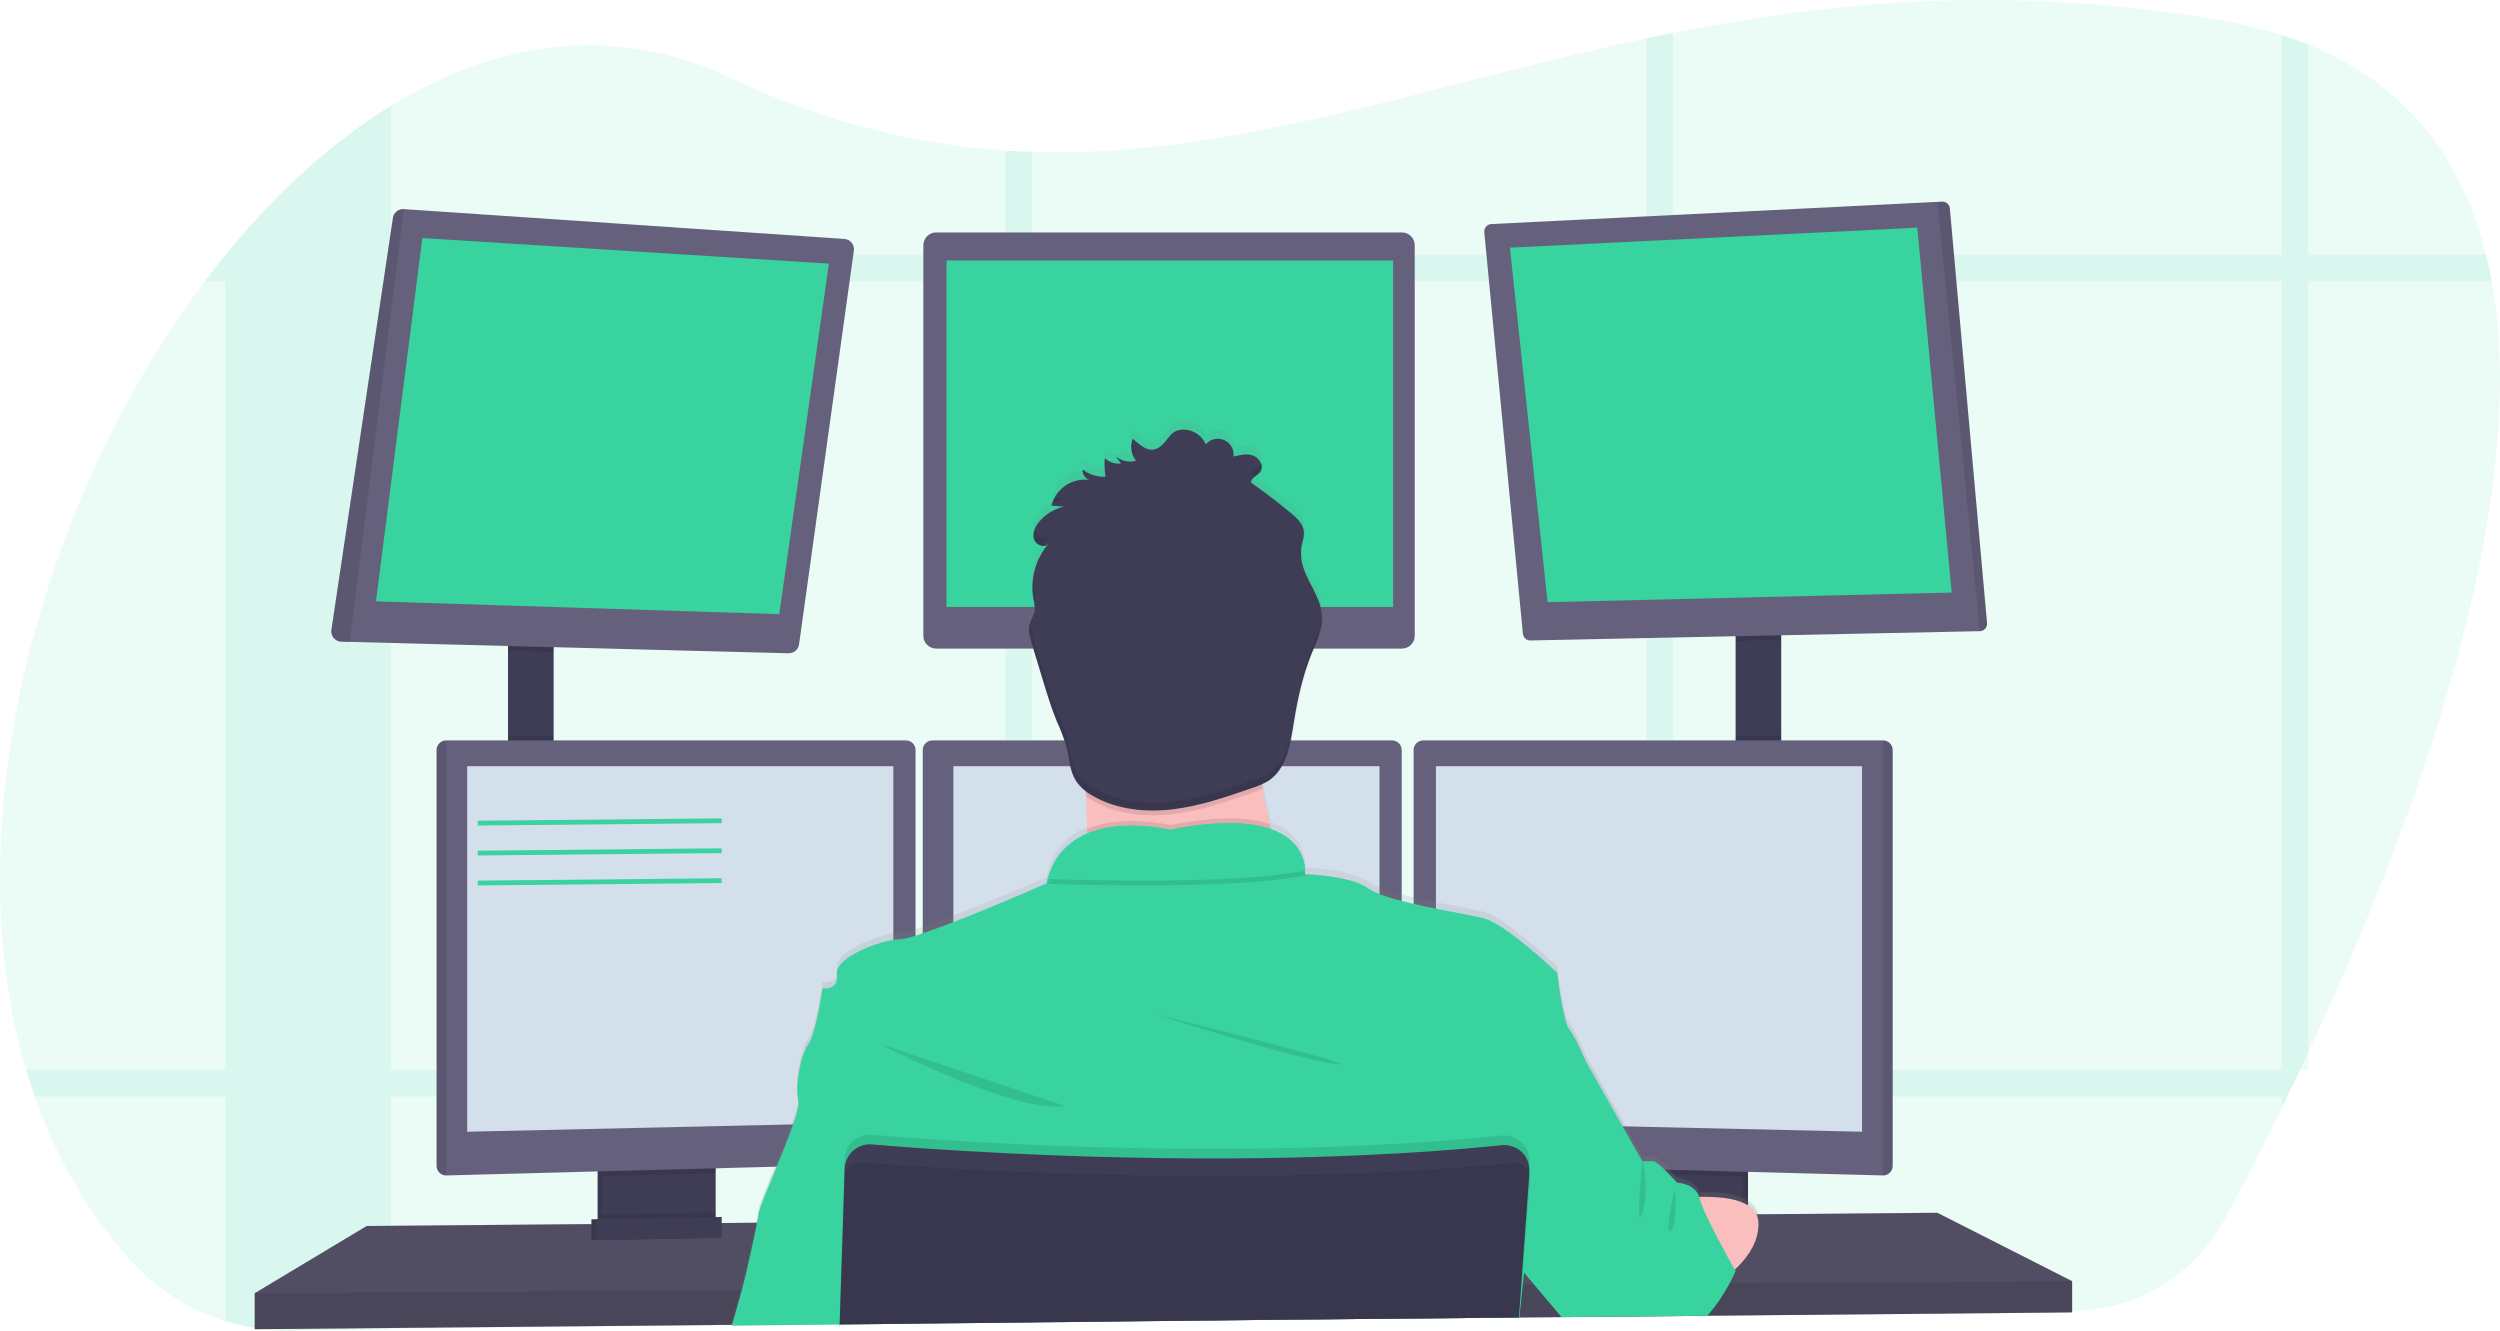
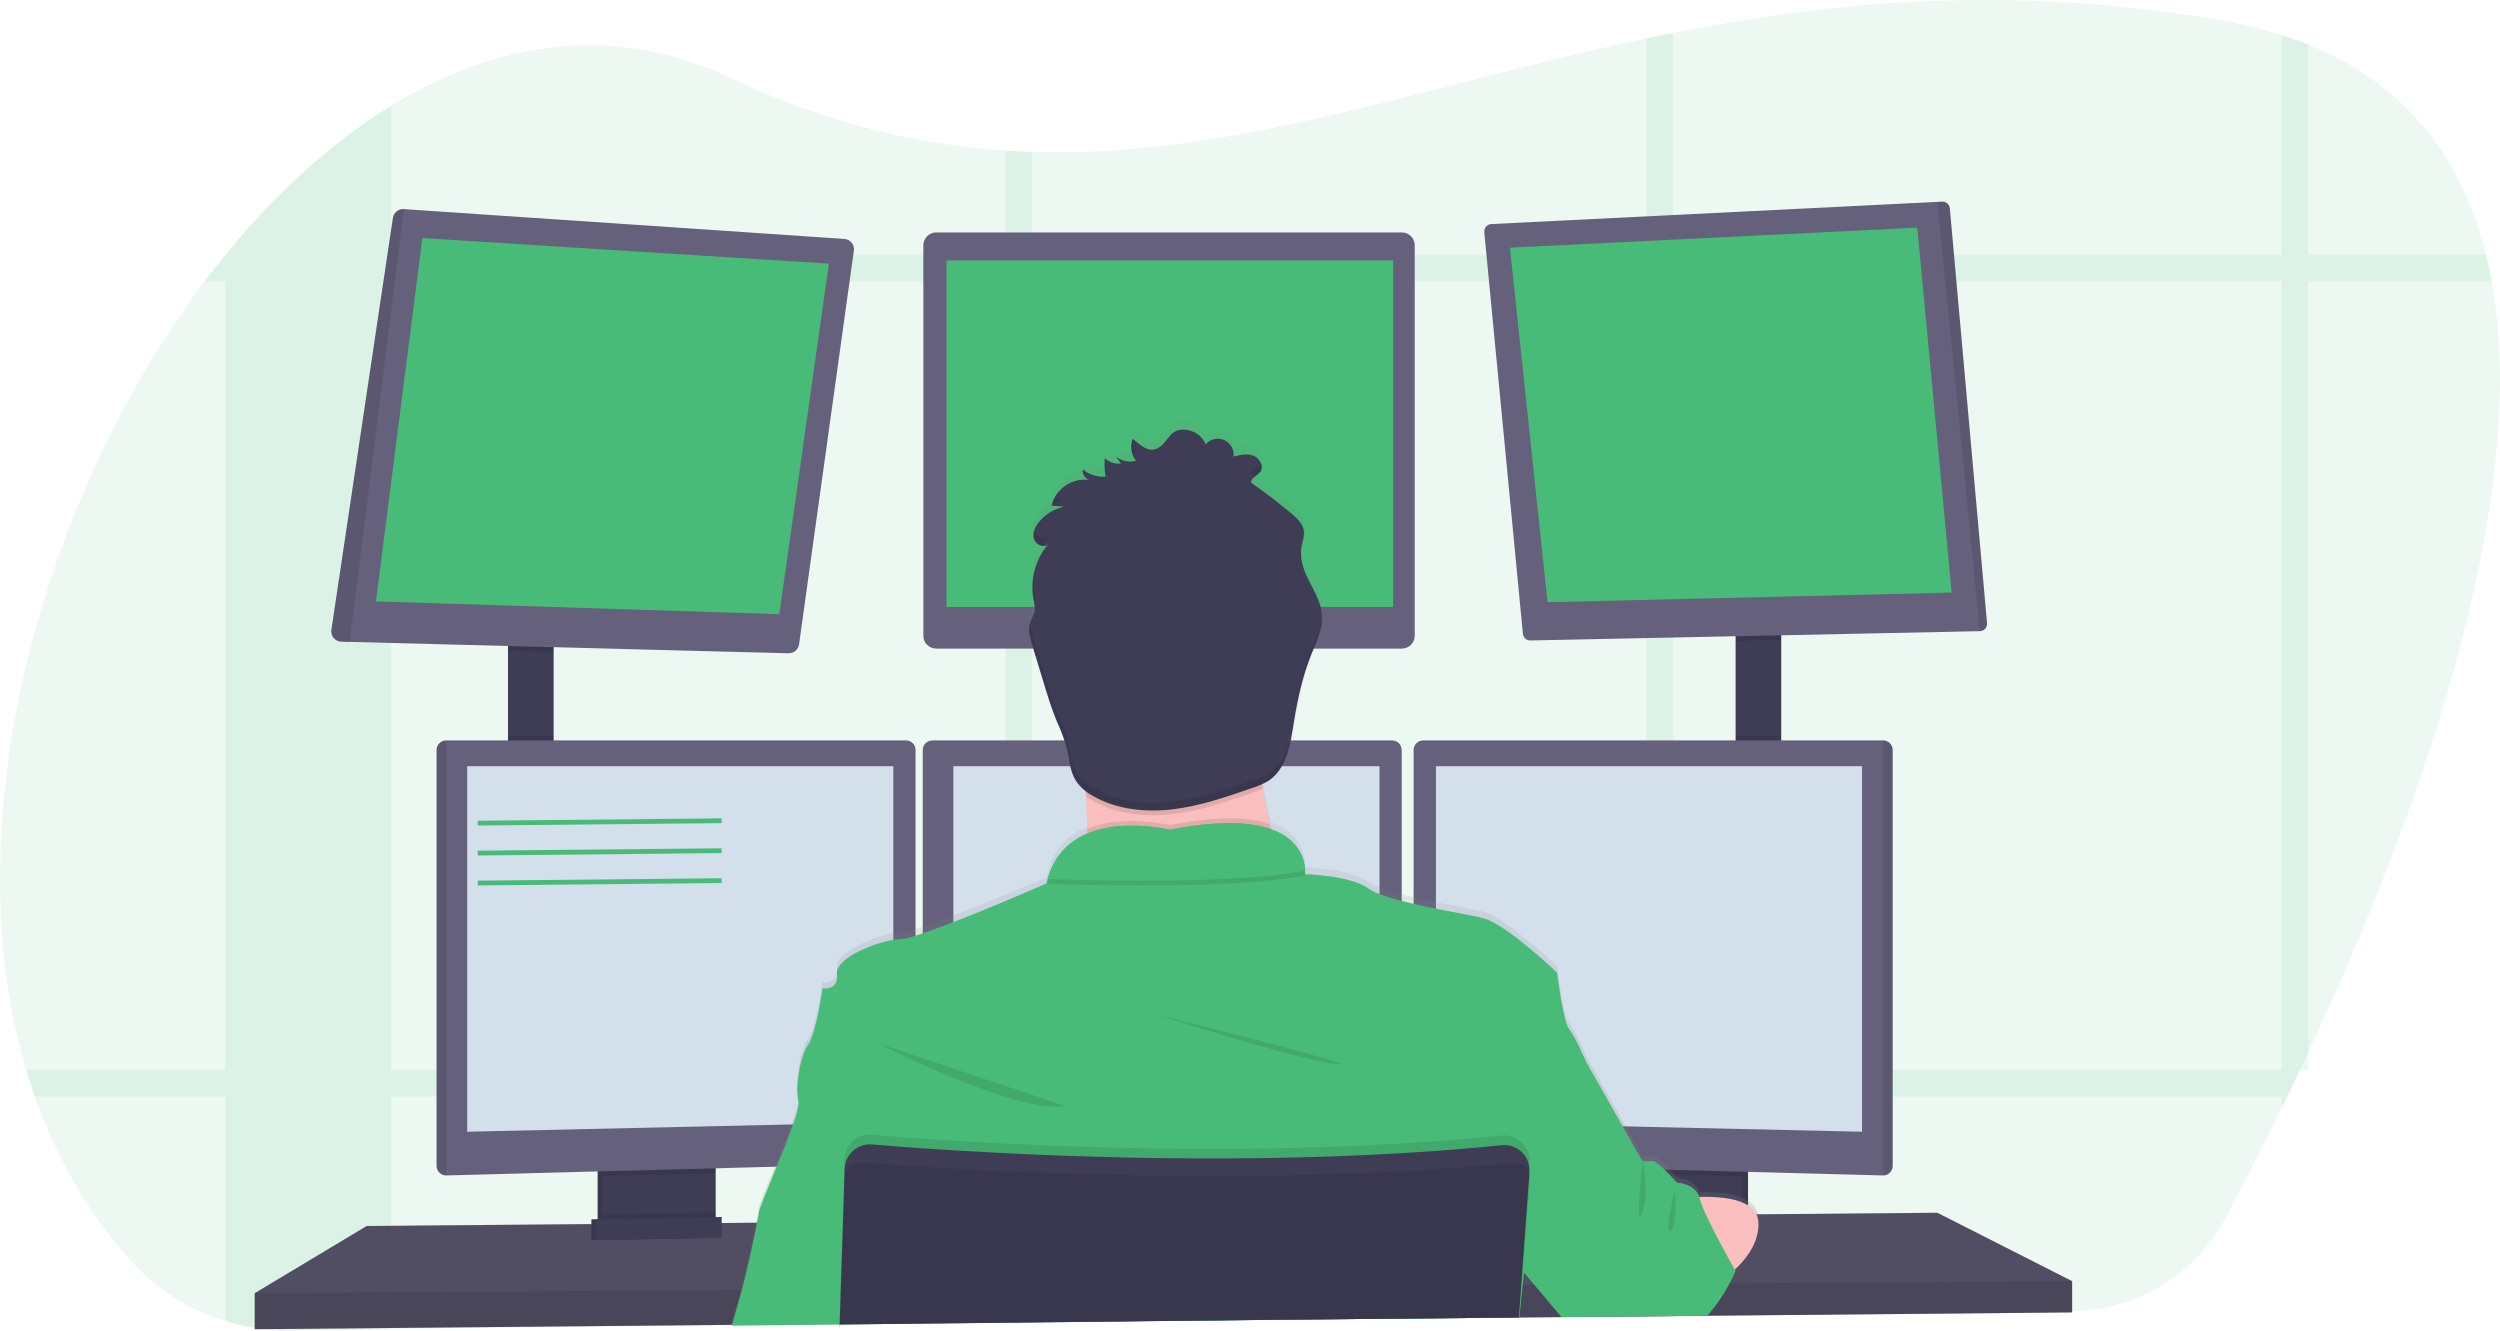
<svg xmlns="http://www.w3.org/2000/svg" id="59725d3d-bdd8-4af0-9b66-49b8d09410bc" data-name="Layer 1" viewBox="0 0 1041.32 554.17">
  <defs>
    <linearGradient id="dff037aa-d578-4bab-81e7-399360663117" x1="597.75" y1="725.44" x2="597.75" y2="347.69" gradientUnits="userSpaceOnUse">
      <stop offset="0" stop-color="gray" stop-opacity="0.25" />
      <stop offset="0.54" stop-color="gray" stop-opacity="0.12" />
      <stop offset="1" stop-color="gray" stop-opacity="0.1" />
    </linearGradient>
  </defs>
-   <path d="M1040.82,611.12q-1.74,3.75-3.47,7.4-2.7,5.67-5.33,11.12c-.78,1.61-1.56,3.19-2.32,4.77-8.6,17.57-16.63,33.11-23.45,45.89A73.21,73.21,0,0,1,942.44,719l-151.65,1.65h-1.6l-13,.14-11.12.12-34.1.37-1.38,0-17.36.19h-.53l-107,1.16-95.51,1-11.11.12-69,.75H429l-44.75.48h-.48l-141.5,1.53-42.33.46a88.07,88.07,0,0,1-26.67-3.82,86.39,86.39,0,0,1-39.09-24.75C116,678.37,102.75,655,93.85,629.64q-1.93-5.49-3.6-11.12C59.44,514.37,97,380,164.6,290.08q4.25-5.64,8.64-11l.07-.08c20.79-25.52,44.1-46.84,68.93-62,44-26.91,92.75-34.49,140.7-11.9,40.57,19.12,78.45,28.11,115.17,30.55,3.71.24,7.42.42,11.11.53,84.23,2.65,163.17-27.7,255.87-47.29,3.69-.78,7.39-1.55,11.12-2.28,66.13-13.16,139.49-20.1,226.73-5.51a189.09,189.09,0,0,1,26.76,6.4q5.77,1.86,11.12,4c41.64,16.94,64.35,48.24,74,87.46q1.37,5.46,2.37,11.11C1134.3,384.41,1084.19,518.23,1040.82,611.12Z" transform="translate(-79.34 -172.91)" fill="#38d39f" opacity="0.1" />
+   <path d="M1040.82,611.12q-1.74,3.75-3.47,7.4-2.7,5.67-5.33,11.12c-.78,1.61-1.56,3.19-2.32,4.77-8.6,17.57-16.63,33.11-23.45,45.89A73.21,73.21,0,0,1,942.44,719l-151.65,1.65h-1.6l-13,.14-11.12.12-34.1.37-1.38,0-17.36.19h-.53l-107,1.16-95.51,1-11.11.12-69,.75H429l-44.75.48h-.48l-141.5,1.53-42.33.46a88.07,88.07,0,0,1-26.67-3.82,86.39,86.39,0,0,1-39.09-24.75C116,678.37,102.75,655,93.85,629.64q-1.93-5.49-3.6-11.12C59.44,514.37,97,380,164.6,290.08q4.25-5.64,8.64-11l.07-.08c20.79-25.52,44.1-46.84,68.93-62,44-26.91,92.75-34.49,140.7-11.9,40.57,19.12,78.45,28.11,115.17,30.55,3.71.24,7.42.42,11.11.53,84.23,2.65,163.17-27.7,255.87-47.29,3.69-.78,7.39-1.55,11.12-2.28,66.13-13.16,139.49-20.1,226.73-5.51a189.09,189.09,0,0,1,26.76,6.4q5.77,1.86,11.12,4c41.64,16.94,64.35,48.24,74,87.46q1.37,5.46,2.37,11.11C1134.3,384.41,1084.19,518.23,1040.82,611.12Z" transform="translate(-79.34 -172.91)" fill="#48bb78" opacity="0.1" />
  <g opacity="0.1">
-     <path d="M242.24,217V726.62l-42.33.46a88.07,88.07,0,0,1-26.67-3.82V279h.07C194.1,253.45,217.41,232.13,242.24,217Z" transform="translate(-79.34 -172.91)" fill="#38d39f" />
-     <path d="M1117.24,290.08H164.6q4.25-5.64,8.64-11V279h941.63Q1116.24,284.43,1117.24,290.08Z" transform="translate(-79.34 -172.91)" fill="#38d39f" />
-     <path d="M1040.82,191.51v427h-3.47q-2.7,5.67-5.33,11.12c-.78,1.61-1.56,3.19-2.32,4.77V187.47Q1035.47,189.33,1040.82,191.51Z" transform="translate(-79.34 -172.91)" fill="#38d39f" />
-     <path d="M776.21,186.58V720.83l-11.12.12V188.86C768.78,188.08,772.48,187.31,776.21,186.58Z" transform="translate(-79.34 -172.91)" fill="#38d39f" />
-     <path d="M509.22,236.15V723.73l-11.11.12V235.62C501.82,235.86,505.53,236,509.22,236.15Z" transform="translate(-79.34 -172.91)" fill="#38d39f" />
-     <path d="M1037.35,618.52q-2.7,5.67-5.33,11.12H93.85q-1.93-5.49-3.6-11.12Z" transform="translate(-79.34 -172.91)" fill="#38d39f" />
+     <path d="M242.24,217V726.62l-42.33.46a88.07,88.07,0,0,1-26.67-3.82V279h.07C194.1,253.45,217.41,232.13,242.24,217Z" transform="translate(-79.34 -172.91)" fill="#48bb78" />
+     <path d="M1117.24,290.08H164.6q4.25-5.64,8.64-11V279h941.63Q1116.24,284.43,1117.24,290.08Z" transform="translate(-79.34 -172.91)" fill="#48bb78" />
+     <path d="M1040.82,191.51v427h-3.47q-2.7,5.67-5.33,11.12c-.78,1.61-1.56,3.19-2.32,4.77V187.47Q1035.47,189.33,1040.82,191.51Z" transform="translate(-79.34 -172.91)" fill="#48bb78" />
+     <path d="M776.21,186.58V720.83l-11.12.12V188.86C768.78,188.08,772.48,187.31,776.21,186.58Z" transform="translate(-79.34 -172.91)" fill="#48bb78" />
+     <path d="M509.22,236.15V723.73l-11.11.12V235.62C501.82,235.86,505.53,236,509.22,236.15Z" transform="translate(-79.34 -172.91)" fill="#48bb78" />
+     <path d="M1037.35,618.52q-2.7,5.67-5.33,11.12H93.85q-1.93-5.49-3.6-11.12Z" transform="translate(-79.34 -172.91)" fill="#48bb78" />
  </g>
  <rect x="211.6" y="265.83" width="19" height="57.66" fill="#3f3d56" />
  <rect x="722.93" y="262.83" width="19" height="61" fill="#3f3d56" />
  <polygon points="863.1 533.65 863.1 546.65 711.18 548.05 709.56 548.08 651.82 548.61 650.44 548.63 632.89 548.78 632.37 548.78 525.39 549.77 349.78 551.4 349.63 551.4 304.98 551.82 304.5 551.83 106.1 553.65 106.1 538.65 152.75 510.65 246.35 509.87 248.35 509.86 249.01 509.85 251.01 509.82 295.95 509.45 297.96 509.44 298.6 509.43 300.6 509.42 315.01 509.3 315.39 509.29 350.94 508.99 351.23 508.99 628.63 506.65 635.42 506.6 636.1 506.6 641.28 506.55 678.93 506.24 680.93 506.21 682.78 506.19 683.74 506.19 695.45 506.1 697.77 506.07 700.88 506.05 710.63 505.96 726.1 505.83 728.1 505.81 731.58 505.79 732.23 505.79 806.94 505.15 863.1 533.65" fill="#65617d" />
  <polygon points="863.1 533.65 863.1 546.65 711.18 548.05 709.56 548.08 651.82 548.61 650.44 548.63 632.89 548.78 632.37 548.78 525.39 549.77 349.78 551.4 349.63 551.4 304.98 551.82 304.5 551.83 106.1 553.65 106.1 538.65 152.75 510.65 246.35 509.87 248.35 509.86 249.01 509.85 251.01 509.82 295.95 509.45 297.96 509.44 298.6 509.43 300.6 509.42 315.01 509.3 315.39 509.29 350.94 508.99 351.23 508.99 628.63 506.65 635.42 506.6 636.1 506.6 641.28 506.55 678.93 506.24 680.93 506.21 682.78 506.19 683.74 506.19 695.45 506.1 697.77 506.07 700.88 506.05 710.63 505.96 726.1 505.83 728.1 505.81 731.58 505.79 732.23 505.79 806.94 505.15 863.1 533.65" opacity="0.2" />
  <path d="M375.44,656.57v24.49a6.13,6.13,0,0,1-3.5,5.54,6,6,0,0,1-2.5.6l-34.9.74a6,6,0,0,1-2.7-.57,6.12,6.12,0,0,1-3.57-5.57V656.57Z" transform="translate(-79.34 -172.91)" fill="#3f3d56" />
  <path d="M375.44,656.57v24.49a6.13,6.13,0,0,1-3.5,5.54,6,6,0,0,1-2.5.6l-34.9.74a6,6,0,0,1-2.7-.57,6.12,6.12,0,0,1-3.57-5.57V656.57Z" transform="translate(-79.34 -172.91)" opacity="0.1" />
  <path d="M377.44,656.57v24.49a6.13,6.13,0,0,1-3.5,5.54,6,6,0,0,1-2.5.6l-34.9.74a6,6,0,0,1-2.7-.57,6.12,6.12,0,0,1-3.57-5.57V656.57Z" transform="translate(-79.34 -172.91)" fill="#3f3d56" />
  <rect x="680.93" y="483.66" width="47.17" height="31.5" fill="#3f3d56" />
  <rect x="680.93" y="483.66" width="47.17" height="31.5" opacity="0.1" />
  <rect x="678.93" y="483.66" width="47.17" height="31.5" fill="#3f3d56" />
  <polygon points="230.6 265.82 230.6 271.55 211.6 271.06 211.6 265.82 230.6 265.82" opacity="0.1" />
  <path d="M435,277.31l-22.83,164a4.3,4.3,0,0,1-4.37,3.71L225,440.28l-3.47-.09a4.3,4.3,0,0,1-4.16-4.87L243,263.64a4.3,4.3,0,0,1,4.54-3.63L431,272.43A4.29,4.29,0,0,1,435,277.31Z" transform="translate(-79.34 -172.91)" fill="#65617d" />
-   <polygon points="175.93 99.16 156.6 250.49 324.6 255.82 345.26 109.82 175.93 99.16" fill="#38d39f" />
+   <polygon points="175.93 99.16 156.6 250.49 324.6 255.82 345.26 109.82 175.93 99.16" fill="#48bb78" />
  <rect x="384.6" y="96.82" width="204.67" height="173.33" rx="5.33" ry="5.33" fill="#65617d" />
-   <rect x="394.26" y="108.49" width="186" height="144.33" fill="#38d39f" />
+   <rect x="394.26" y="108.49" width="186" height="144.33" fill="#48bb78" />
  <polygon points="741.93 262.82 741.93 266.61 722.93 267 722.93 262.82 741.93 262.82" opacity="0.1" />
  <path d="M907,432.53a3.08,3.08,0,0,1-3,3.28L716.8,439.68a3.08,3.08,0,0,1-3.13-2.79L697.58,269.61a3.08,3.08,0,0,1,2.92-3.37L886.28,257l2-.1a3.07,3.07,0,0,1,3.22,2.8Z" transform="translate(-79.34 -172.91)" fill="#65617d" />
-   <polygon points="628.93 103.16 798.6 94.82 812.93 246.82 644.6 250.82 628.93 103.16" fill="#38d39f" />
+   <polygon points="628.93 103.16 798.6 94.82 812.93 246.82 644.6 250.82 628.93 103.16" fill="#48bb78" />
  <path d="M907,432.53a3.08,3.08,0,0,1-3,3.28L886.28,257l2-.1a3.07,3.07,0,0,1,3.22,2.8Z" transform="translate(-79.34 -172.91)" opacity="0.1" />
  <path d="M247.57,260,225,440.28l-3.47-.09a4.3,4.3,0,0,1-4.16-4.87L243,263.64A4.3,4.3,0,0,1,247.57,260Z" transform="translate(-79.34 -172.91)" opacity="0.1" />
  <rect x="211.6" y="306.41" width="19" height="17.08" opacity="0.1" />
  <polygon points="298.1 483.65 298.1 488.62 250.93 489.88 250.93 483.65 298.1 483.65" opacity="0.1" />
  <path d="M460.69,485.27v168.2a4,4,0,0,1-3.85,3.95l-191.65,5.1h-.05a4,4,0,0,1-3.95-3.95V485.27a4,4,0,0,1,3.95-3.95h191.6A4,4,0,0,1,460.69,485.27Z" transform="translate(-79.34 -172.91)" fill="#65617d" />
  <path d="M265.19,481.32v181.2h-.05a4,4,0,0,1-3.95-3.95V485.27a4,4,0,0,1,3.95-3.95Z" transform="translate(-79.34 -172.91)" opacity="0.1" />
  <polygon points="194.6 319.15 372.1 319.15 372.1 467.4 194.6 471.4 194.6 319.15" fill="#d4dfec" />
  <rect x="722.93" y="306.41" width="19" height="17.42" opacity="0.1" />
  <polygon points="726.1 483.65 726.1 490.06 678.93 488.8 678.93 483.65 726.1 483.65" opacity="0.1" />
  <path d="M867.69,485.27v173.3a4,4,0,0,1-4,3.95h0L672,657.42a4,4,0,0,1-3.85-3.95V485.27a4,4,0,0,1,3.95-3.95h191.6A4,4,0,0,1,867.69,485.27Z" transform="translate(-79.34 -172.91)" fill="#65617d" />
  <path d="M867.69,485.27v173.3a4,4,0,0,1-4,3.95h0V481.32h0A4,4,0,0,1,867.69,485.27Z" transform="translate(-79.34 -172.91)" opacity="0.1" />
  <polygon points="775.6 319.15 598.1 319.15 598.1 467.4 775.6 471.4 775.6 319.15" fill="#d4dfec" />
  <path d="M663.19,485.27v168.2a4,4,0,0,1-3.85,3.95l-191.65,5.1h0a4,4,0,0,1-4-3.95V485.27a4,4,0,0,1,3.95-3.95h191.6A4,4,0,0,1,663.19,485.27Z" transform="translate(-79.34 -172.91)" fill="#65617d" />
  <polygon points="397.1 319.15 574.6 319.15 574.6 467.4 397.1 471.4 397.1 319.15" fill="#d4dfec" />
  <polygon points="863.1 533.65 863.1 546.65 711.18 548.05 709.56 548.08 651.82 548.61 650.44 548.63 632.89 548.78 632.37 548.78 525.39 549.77 349.78 551.4 349.63 551.4 304.98 551.82 304.5 551.83 106.1 553.65 106.1 538.65 308.61 537.32 309.09 537.32 350.08 537.04 350.27 537.04 633.35 535.17 633.64 535.17 633.81 535.16 634.28 535.16 639.07 535.13 640.53 535.13 715.02 534.63 719.42 534.61 720.4 534.6 863.1 533.65" opacity="0.1" />
  <circle cx="487.26" cy="272.16" r="51.33" fill="#fbbebe" />
  <path d="M383.74,725.09c0-.11.06-.23.1-.35,1-3.59,2.78-9.66,4.11-14.51.17-.6.33-1.19.48-1.75,1.47-5.47,4.33-18.28,5.92-26.27.56-2.81,1-5,1.09-6.1.2-1.69,3.21-8.92,6.62-17.23,2.39-5.84,5-12.22,6.91-17.6a61.38,61.38,0,0,0,2.93-9.85,5.1,5.1,0,0,0,0-2.13,14.69,14.69,0,0,1-.48-3.5v0c-.23-6.2,1.62-16,4.48-20.11,3.5-5,6-23.66,6-23.66s5.18.75,6-3.53a6.15,6.15,0,0,0,.1-1.4,7.41,7.41,0,0,0-.09-1.11c-.89-6.24,14.72-12.88,23.5-14.31a19.67,19.67,0,0,1,3-.28,27.24,27.24,0,0,0,6.25-1.44q1.4-.43,3-1c3.68-1.24,8.08-2.88,12.75-4.68,17.56-6.81,38.82-16,38.82-16,.15-.71.32-1.39.51-2.06a27.71,27.71,0,0,1,16.35-18.93h0c0-.66,0-1.33,0-2,0-3.45-.15-7-.3-10.54,0-.69-.06-1.38-.1-2.07,0-.2,0-.41,0-.61s0-.35,0-.52c0-.7-.07-1.4-.11-2.09l-.18-.14a16.41,16.41,0,0,1-3.9-4.2,15.27,15.27,0,0,1-1.42-3c-1.25-3.39-1.54-7.17-2.38-10.75l-.18-.74a84,84,0,0,0-4-10.58c-2.21-5.42-3.91-11-5.6-16.65q-1.54-5.13-3.11-10.28l-1.58-5.24c-.3-1-.6-2-.83-3v0a13.27,13.27,0,0,1-.26-1.4,0,0,0,0,1,0,0,10,10,0,0,1,.24-4.61,32.09,32.09,0,0,1,1.32-3,7.87,7.87,0,0,0,.5-1.38v0a3,3,0,0,0,.08-.32,5.65,5.65,0,0,0,.11-1.08,18.46,18.46,0,0,0-.52-3.89.07.07,0,0,1,0-.05,2.56,2.56,0,0,0-.05-.27,25.48,25.48,0,0,1-.36-3,28.45,28.45,0,0,1,3.47-15.57l.19-.36a25.22,25.22,0,0,1,1.84-2.78h0c.31-.42.63-.82,1-1.22-1.4,1.34-3.7.75-5-.69a3.61,3.61,0,0,1-.55-.75,3.81,3.81,0,0,1-.23-.45c-.05-.12-.09-.25-.13-.38-.7-2.45.52-5.06,2.12-7.05a18.49,18.49,0,0,1,5.74-4.7h0a3.84,3.84,0,0,1,.4-.21,17.12,17.12,0,0,1,2.64-1.06h0a15.06,15.06,0,0,1,1.63-.44l-3.71-.34-1.5-.14a14.49,14.49,0,0,1,13-10.91h1.08a11.73,11.73,0,0,1,1.57.13,4.44,4.44,0,0,1-2.65-4.33,14.41,14.41,0,0,0,9.19,3.06h.38a30,30,0,0,1-.34-3.27h0a0,0,0,0,1,0,0,0,0,0,0,1,0,0,33.19,33.19,0,0,1,0-4.46,8.44,8.44,0,0,0,6.78,2.26l-2.08-2.9a9.49,9.49,0,0,0,6.56,2.05l.48-.05a7,7,0,0,0,1.19-.23l.09,0c-.19-.24-.36-.49-.53-.75l-.06-.12a9.67,9.67,0,0,1-1-2.09,6.59,6.59,0,0,1-.24-.87h0a8.75,8.75,0,0,1,.45-5.45c3.23,2.7,6.77,6.39,11,3.6s4.37-7.91,11-7.39a10.2,10.2,0,0,1,8.41,6.12,6.75,6.75,0,0,1,7.67-1.75,6.85,6.85,0,0,1,3.88,6.89c2.75-.69,5.71-1.37,8.35-.33s4.34,4.41,2.84,6.66a1.43,1.43,0,0,1-.14.2c-1.23,1.59-3.95,2.46-3.66,4.46l.42.3,1.3.94a.05.05,0,0,1,0,0q7.65,5.52,14.9,11.6c2.48,2.08,5.12,4.58,5.29,7.83a8.64,8.64,0,0,1-.24,2.37h0c-.16.78-.38,1.56-.55,2.34a19.51,19.51,0,0,0-.34,6.05h0c.07.59.16,1.17.27,1.76,1.53,7.73,7.71,14.11,8.32,22l0,.56a17.78,17.78,0,0,1-.07,2.53c-.46,4.8-2.68,9.41-4.48,14-.11.28-.22.56-.32.84-3.47,9-5.47,18.59-7,28.16a100.26,100.26,0,0,1-2,10.09A26.73,26.73,0,0,1,611,492.07a16.22,16.22,0,0,1-3.36,3,18.67,18.67,0,0,1-2.65,1.41s0,0,0,.06c.11.61.2,1.22.31,1.83.06.32.11.64.17,1h0a.14.14,0,0,0,0,.06c.84,4.73,1.8,9.36,2.81,13.76l.51,2.19c12.6,4.55,14.09,13.87,14.18,17.44a9.64,9.64,0,0,1,0,1.43s19,.5,26.5,6a20.34,20.34,0,0,0,4.51,2.3,83,83,0,0,0,9.25,2.89c1.61.42,3.29.83,5,1.23,3,.69,6.18,1.36,9.25,2,8.19,1.65,15.9,3,19.81,4,9.33,2.36,30.67,22.82,30.67,22.82s2.5,20.64,5,23.65,7,13.59,7,13.59l16.54,29.41,7,12.37h4.5c.62,0,1.84.88,3.21,2.1,1.19,1.06,2.51,2.38,3.67,3.58l1.92,2.05,1.2,1.33s7.27.18,9.24,5.93c5.92-.17,13.19.22,18.28,2.5a14.14,14.14,0,0,1,2,1.08,8.68,8.68,0,0,1,4.13,5.66,8.34,8.34,0,0,1,.18,1.44c0,.57,0,1.14,0,1.7-.36,7.57-5.29,13.87-9.82,18.11l.32.57s-.15.36-.44,1c-.08.19-.18.4-.29.64h0c-.59,1.26-1.53,3.15-2.76,5.36a63.31,63.31,0,0,1-9.57,13.17l-.29.3-57.74.53-.17-.2L719.87,708l-5.57-6.64-.17-.21-.16,1.59-.54,5.3-1.3,12.81-.07.64,0,.17-.15,1.48.11-1.48h-.29l-107,1L429.11,724.6l0,.84h-.14l0-.84-44.75.48Z" transform="translate(-79.34 -172.91)" fill="url(#dff037aa-d578-4bab-81e7-399360663117)" />
  <path d="M617.94,550.07s-99.5,12-90,0c3.44-4.34,4.39-17.2,4.2-31.85-.06-4.45-.22-9.06-.45-13.65-1.1-22-3.75-43.5-3.75-43.5s87-41,77-8.5c-4,13.13-2.69,31.57.35,48.88.89,5.05,1.92,10,3,14.7A344.67,344.67,0,0,0,617.94,550.07Z" transform="translate(-79.34 -172.91)" fill="#fbbebe" />
  <path d="M617.94,550.07s-99.5,12-90,0c3.44-4.34,4.39-17.2,4.2-31.85,15.17-6.48,34.47-1.65,34.47-1.65,20.32-4.05,33.35-3.26,41.68-.42A344.67,344.67,0,0,0,617.94,550.07Z" transform="translate(-79.34 -172.91)" opacity="0.1" />
-   <path d="M429.08,725.44l0-.84,175.62-1.91,107-1H712l-.11,1.48.15-1.48h.19l0-.17,1.37-13.45.52-5.09.16-1.59.14-1.33,6.18-20.61,6.18-20.58,5.2-17.33,7.94-26.48s-4.5-10.5-7-13.5-5-23.5-5-23.5-21.34-20.33-30.67-22.67c-3.91-1-11.63-2.33-19.83-4-3.07-.62-6.22-1.28-9.25-2-1.71-.39-3.39-.8-5-1.21a87.91,87.91,0,0,1-9.25-2.86,20.7,20.7,0,0,1-4.5-2.29c-7.35-5.39-25.77-6-26.48-6h0a.42.42,0,0,1,0-.07v-.09a10.26,10.26,0,0,0,0-1.26c0-.4,0-.87-.09-1.4,0-.16,0-.33-.07-.5-.05-.36-.11-.74-.2-1.14a5,5,0,0,0-.12-.53,17.21,17.21,0,0,0-1.25-3.49c-.07-.16-.16-.33-.24-.49a18.25,18.25,0,0,0-1.7-2.63c-.13-.17-.27-.35-.42-.52a19.58,19.58,0,0,0-2.72-2.64c-.27-.21-.55-.43-.84-.63a4.67,4.67,0,0,0-.51-.36l-.89-.58-.83-.48c-.73-.4-1.5-.79-2.34-1.16-.26-.12-.54-.23-.82-.34s-.72-.28-1.09-.42l-.06,0L608,518c-.57-.19-1.15-.36-1.76-.53l-.93-.24-1-.23-1-.21c-1-.2-2.07-.38-3.19-.52l-1.14-.14-1.17-.12-1.21-.1-1.72-.1-2-.07a124.68,124.68,0,0,0-26.24,2.79,72.27,72.27,0,0,0-18.26-1.68l-.87,0-1,.06-.64,0-1.29.12c-.43,0-.87.09-1.3.15s-.88.11-1.31.18l-.66.11c-.65.11-1.31.23-2,.37q-.33.06-.66.15c-.87.19-1.74.42-2.6.68-.43.12-.86.26-1.29.41-.22.06-.43.14-.64.22l-.64.23-.63.25-.75.3c-.38.16-.75.33-1.12.51-.21.09-.42.19-.62.3s-.41.2-.6.31a27.75,27.75,0,0,0-6.21,4.38l-.51.49-.5.51c-.17.17-.33.35-.49.53a23.82,23.82,0,0,0-1.82,2.25c-.16.21-.31.42-.46.64a26.69,26.69,0,0,0-1.72,2.92c-.13.24-.25.49-.37.73a32.7,32.7,0,0,0-2,5.25q-.28,1-.51,2S494,550.24,476.44,557c-4.67,1.8-9.07,3.43-12.75,4.66-1.07.36-2.07.69-3,1a26.7,26.7,0,0,1-6.25,1.44,19.67,19.67,0,0,0-3,.28c-8.07,1.31-21.9,7-23.41,12.71a3.69,3.69,0,0,0-.1,1.4s0,.07,0,.11c1,7-6,6-6,6s-2.5,18.5-6,23.5c-2.53,3.6-4.26,11.63-4.48,17.69v0a19.61,19.61,0,0,0,.44,5.63c0,.05,0,.1,0,.14.4,1.34-.56,5-2.19,9.69-1.77,5.15-4.35,11.55-6.83,17.59-3.74,9.12-7.26,17.4-7.48,19.22-.09.81-.35,2.26-.71,4.13-1.46,7.62-4.7,22.13-6.3,28-1.19,4.38-2.92,10.38-4.11,14.5,0,.12-.07.24-.1.35L429,724.6l0,.84h.14Z" transform="translate(-79.34 -172.91)" fill="#38d39f" />
+   <path d="M429.08,725.44l0-.84,175.62-1.91,107-1H712l-.11,1.48.15-1.48h.19l0-.17,1.37-13.45.52-5.09.16-1.59.14-1.33,6.18-20.61,6.18-20.58,5.2-17.33,7.94-26.48s-4.5-10.5-7-13.5-5-23.5-5-23.5-21.34-20.33-30.67-22.67c-3.91-1-11.63-2.33-19.83-4-3.07-.62-6.22-1.28-9.25-2-1.71-.39-3.39-.8-5-1.21a87.91,87.91,0,0,1-9.25-2.86,20.7,20.7,0,0,1-4.5-2.29c-7.35-5.39-25.77-6-26.48-6h0a.42.42,0,0,1,0-.07v-.09a10.26,10.26,0,0,0,0-1.26c0-.4,0-.87-.09-1.4,0-.16,0-.33-.07-.5-.05-.36-.11-.74-.2-1.14a5,5,0,0,0-.12-.53,17.21,17.21,0,0,0-1.25-3.49c-.07-.16-.16-.33-.24-.49a18.25,18.25,0,0,0-1.7-2.63c-.13-.17-.27-.35-.42-.52a19.58,19.58,0,0,0-2.72-2.64c-.27-.21-.55-.43-.84-.63a4.67,4.67,0,0,0-.51-.36l-.89-.58-.83-.48c-.73-.4-1.5-.79-2.34-1.16-.26-.12-.54-.23-.82-.34s-.72-.28-1.09-.42l-.06,0L608,518c-.57-.19-1.15-.36-1.76-.53l-.93-.24-1-.23-1-.21c-1-.2-2.07-.38-3.19-.52l-1.14-.14-1.17-.12-1.21-.1-1.72-.1-2-.07a124.68,124.68,0,0,0-26.24,2.79,72.27,72.27,0,0,0-18.26-1.68l-.87,0-1,.06-.64,0-1.29.12c-.43,0-.87.09-1.3.15s-.88.11-1.31.18l-.66.11c-.65.11-1.31.23-2,.37q-.33.06-.66.15c-.87.19-1.74.42-2.6.68-.43.12-.86.26-1.29.41-.22.06-.43.14-.64.22l-.64.23-.63.25-.75.3c-.38.16-.75.33-1.12.51-.21.09-.42.19-.62.3s-.41.2-.6.31a27.75,27.75,0,0,0-6.21,4.38l-.51.49-.5.51c-.17.17-.33.35-.49.53a23.82,23.82,0,0,0-1.82,2.25c-.16.21-.31.42-.46.64a26.69,26.69,0,0,0-1.72,2.92c-.13.24-.25.49-.37.73a32.7,32.7,0,0,0-2,5.25q-.28,1-.51,2S494,550.24,476.44,557c-4.67,1.8-9.07,3.43-12.75,4.66-1.07.36-2.07.69-3,1a26.7,26.7,0,0,1-6.25,1.44,19.67,19.67,0,0,0-3,.28c-8.07,1.31-21.9,7-23.41,12.71a3.69,3.69,0,0,0-.1,1.4s0,.07,0,.11c1,7-6,6-6,6s-2.5,18.5-6,23.5c-2.53,3.6-4.26,11.63-4.48,17.69v0a19.61,19.61,0,0,0,.44,5.63c0,.05,0,.1,0,.14.4,1.34-.56,5-2.19,9.69-1.77,5.15-4.35,11.55-6.83,17.59-3.74,9.12-7.26,17.4-7.48,19.22-.09.81-.35,2.26-.71,4.13-1.46,7.62-4.7,22.13-6.3,28-1.19,4.38-2.92,10.38-4.11,14.5,0,.12-.07.24-.1.35L429,724.6l0,.84h.14Z" transform="translate(-79.34 -172.91)" fill="#48bb78" />
  <path d="M445.44,607.57s57,29.5,77.5,26Z" transform="translate(-79.34 -172.91)" opacity="0.1" />
  <path d="M561.44,595.57s55.5,18,74,20.5S561.44,595.57,561.44,595.57Z" transform="translate(-79.34 -172.91)" opacity="0.1" />
  <path d="M623,537.65c-29,5.34-83.6,4.19-107.2,3.38,8.65-31,50.83-20.46,50.83-20.46C618.84,510.15,622.84,531.77,623,537.65Z" transform="translate(-79.34 -172.91)" opacity="0.1" />
-   <path d="M623,535.65c-29,5.34-83.6,4.19-107.2,3.38,8.65-31,50.83-20.46,50.83-20.46C618.84,508.15,622.84,529.77,623,535.65Z" transform="translate(-79.34 -172.91)" fill="#38d39f" />
+   <path d="M623,535.65c-29,5.34-83.6,4.19-107.2,3.38,8.65-31,50.83-20.46,50.83-20.46C618.84,508.15,622.84,529.77,623,535.65Z" transform="translate(-79.34 -172.91)" fill="#48bb78" />
  <path d="M776.94,672.32s34.16-5.25,34.83,9.75-17.42,25.48-17.42,25.48Z" transform="translate(-79.34 -172.91)" fill="#fbbebe" />
  <path d="M605.29,501.45a47,47,0,0,1-4.5,1.74c-10.78,3.72-21.65,7.47-33,8.83s-23.26.16-33.16-5.5a28.77,28.77,0,0,1-3-1.95c-1.1-22-3.75-43.5-3.75-43.5s87-41,77-8.5C600.9,465.7,602.25,484.14,605.29,501.45Z" transform="translate(-79.34 -172.91)" opacity="0.1" />
  <path d="M552.52,364.84a9.47,9.47,0,0,1-8.32-1.75l2.08,2.89a8.47,8.47,0,0,1-6.78-2.25,34.08,34.08,0,0,0,.32,7.75,14.52,14.52,0,0,1-9.56-3,4.42,4.42,0,0,0,2.64,4.31,14.34,14.34,0,0,0-15.6,10.71l5.22.48a18.47,18.47,0,0,0-10.44,6.37c-1.6,2-2.82,4.56-2.12,7s4.08,4,5.92,2.26a27.94,27.94,0,0,0-6.1,22.79,14.47,14.47,0,0,1,.46,5.26c-.33,1.65-1.37,3.08-1.89,4.69-1,2.92-.05,6.09.84,9l4.69,15.42c1.7,5.57,3.39,11.15,5.61,16.54a82.08,82.08,0,0,1,4,10.51c1.26,4.84,1.31,10.14,4,14.37a19.93,19.93,0,0,0,7.18,6.33c9.89,5.66,21.84,6.86,33.16,5.5s22.18-5.11,32.95-8.83a31,31,0,0,0,6.84-3c7.45-4.88,9.11-14.86,10.5-23.65,1.55-9.8,3.62-19.58,7.29-28.8,2.18-5.49,5-11.06,4.52-16.94-.61-7.81-6.79-14.14-8.32-21.82a19,19,0,0,1,.07-7.77,17.66,17.66,0,0,0,.79-4.7c-.17-3.22-2.81-5.7-5.29-7.77Q609.11,380,600.52,374c-.29-2,2.43-2.86,3.66-4.44,1.74-2.23-.06-5.77-2.7-6.81s-5.6-.36-8.35.33a6.59,6.59,0,0,0-11.55-5.11,10.2,10.2,0,0,0-8.42-6.08c-6.63-.52-6.76,4.55-11,7.34s-7.74-.89-11-3.57A9.28,9.28,0,0,0,552.52,364.84Z" transform="translate(-79.34 -172.91)" fill="#3f3d56" />
-   <path d="M802.27,702.32s-.89,2.12-2.53,5.19a69,69,0,0,1-9,13.17l-.27.29-1.62,0-57.74.53-1.38,0-.17-.2-11.2-13.29L714.14,703l-.17-.21-.36-.42-.2-.24-.26-.31-8.21-9.74,3-12.5,5.11-21.06.13-.51,1-4,.71-3,2.38-9.78,8.16-33.65,14.5,7.5,15.29,27,8.21,14.5h4.5c.85,0,2.8,1.64,4.76,3.53.7.67,1.4,1.38,2,2,1.78,1.84,3.19,3.42,3.19,3.42s7.29.16,9.25,5.9a7,7,0,0,1,.25.85,40.3,40.3,0,0,0,2.53,6.56c1.29,2.81,2.91,6,4.55,9.19,3.05,5.85,6.15,11.42,7.29,13.44l.14.25Z" transform="translate(-79.34 -172.91)" fill="#38d39f" />
+   <path d="M802.27,702.32s-.89,2.12-2.53,5.19a69,69,0,0,1-9,13.17l-.27.29-1.62,0-57.74.53-1.38,0-.17-.2-11.2-13.29L714.14,703l-.17-.21-.36-.42-.2-.24-.26-.31-8.21-9.74,3-12.5,5.11-21.06.13-.51,1-4,.71-3,2.38-9.78,8.16-33.65,14.5,7.5,15.29,27,8.21,14.5h4.5c.85,0,2.8,1.64,4.76,3.53.7.67,1.4,1.38,2,2,1.78,1.84,3.19,3.42,3.19,3.42s7.29.16,9.25,5.9a7,7,0,0,1,.25.85,40.3,40.3,0,0,0,2.53,6.56c1.29,2.81,2.91,6,4.55,9.19,3.05,5.85,6.15,11.42,7.29,13.44l.14.25Z" transform="translate(-79.34 -172.91)" fill="#48bb78" />
  <path d="M716.37,657.17l-.1,1.43v.1l-.17,2.3-1.33,18.51-1.61,22.3-.46,6.28-1,13.44v.17l-107,1L429.11,724.6l0,.84h-.14l0-.84v-.28l.45-14.36.86-28.06.74-23.79.07-2.37a10.53,10.53,0,0,1,11.42-10.17c4.72.4,10.85.89,18.18,1.41l3,.22c42.33,2.94,120.56,6.74,199.5,2,1.66-.09,3.33-.19,5-.31,12.24-.77,24.47-1.76,36.58-3a10.53,10.53,0,0,1,11.6,11.23Z" transform="translate(-79.34 -172.91)" opacity="0.1" />
  <path d="M429.08,725.44l0-.84,175.62-1.91,107-1H712v-.17l1-13.44.43-6,1.64-22.61,1.29-17.9,0-.44a10.62,10.62,0,0,0-.11-2.47.3.3,0,0,0,0-.1,10.39,10.39,0,0,0-2-4.64,10.54,10.54,0,0,0-9.42-4c-12.11,1.24-24.34,2.23-36.58,3-1.67.12-3.34.22-5,.31-78.94,4.69-157.17.89-199.5-2l-3-.22c-7.33-.52-13.46-1-18.18-1.41a10.54,10.54,0,0,0-11.24,8.53,11,11,0,0,0-.18,1.64l-.68,22.16L429.54,710l-.44,14.36v.28l0,.84Z" transform="translate(-79.34 -172.91)" fill="#3f3d56" />
  <path d="M716.67,664.18l-1.23,15.33-1.83,22.85-.46,5.72-1,12.81-.06.64v.17h0l-.15,1.48.11-1.48h-.29l-107,1L429.11,724.6v-.28l.49-14.36,1-28.06.64-18.65A6.36,6.36,0,0,1,434.3,658a6.25,6.25,0,0,1,3.78-.9c2.1.17,4.68.37,7.69.59,4.89.36,10.92.78,17.94,1.22,13,.82,29.31,1.7,48,2.42,52,2,122.2,2.67,188.88-3.17,3-.26,6.1-.55,9.13-.84a6.26,6.26,0,0,1,3.48.66,5.16,5.16,0,0,1,.86.54,6.14,6.14,0,0,1,2,2.46,3.56,3.56,0,0,1,.25.61A6.28,6.28,0,0,1,716.67,664.18Z" transform="translate(-79.34 -172.91)" opacity="0.1" />
  <path d="M377.44,677.87v3.19a6.13,6.13,0,0,1-3.5,5.54l-40.1.77a6.12,6.12,0,0,1-3.57-5.57v-3Z" transform="translate(-79.34 -172.91)" opacity="0.1" />
  <polygon points="298.6 515.57 246.35 516.57 246.35 507.9 298.6 506.9 298.6 515.57" fill="#3f3d56" />
  <polygon points="298.6 515.57 246.35 516.57 246.35 507.9 298.6 506.9 298.6 515.57" opacity="0.1" />
  <polygon points="300.6 515.57 248.35 516.57 248.35 507.9 300.6 506.9 300.6 515.57" fill="#3f3d56" />
  <g opacity="0.1">
    <path d="M552.93,361.56a9.75,9.75,0,0,1-1.89-4.34,9.49,9.49,0,0,0,.42,4.6A9,9,0,0,0,552.93,361.56Z" transform="translate(-79.34 -172.91)" />
    <path d="M540.23,368.2a35.12,35.12,0,0,1-.37-3.7c0,1.23,0,2.47,0,3.71Z" transform="translate(-79.34 -172.91)" />
    <path d="M621.73,401.57a18.34,18.34,0,0,1,.36-2.65,18,18,0,0,0,.8-4.69,6.16,6.16,0,0,0-.16-1.06c-.17.92-.44,1.84-.64,2.75A19.14,19.14,0,0,0,621.73,401.57Z" transform="translate(-79.34 -172.91)" />
    <path d="M600.93,370.67l1.09.79a19.71,19.71,0,0,0,2.57-2.22,3.67,3.67,0,0,0,.38-3.64,3,3,0,0,1-.38.64C603.36,367.82,600.64,368.69,600.93,370.67Z" transform="translate(-79.34 -172.91)" />
    <path d="M518.76,380.29a12.32,12.32,0,0,0-.87,2.28,18.16,18.16,0,0,1,5-1.89Z" transform="translate(-79.34 -172.91)" />
    <path d="M532.55,369.41a14.83,14.83,0,0,1-1.88-1.23,4.25,4.25,0,0,0,.09,1.18A11.86,11.86,0,0,1,532.55,369.41Z" transform="translate(-79.34 -172.91)" />
    <path d="M630.32,428.33c-.41,4.85-2.67,9.52-4.5,14.12-3.67,9.22-5.74,19-7.29,28.81-1.39,8.79-3,18.77-10.5,23.64a30,30,0,0,1-6.83,3c-10.78,3.73-21.65,7.47-33,8.83s-23.26.17-33.16-5.49a20,20,0,0,1-7.18-6.33c-2.67-4.23-2.72-9.53-4-14.37a82.21,82.21,0,0,0-4-10.52c-2.21-5.38-3.91-11-5.6-16.53q-2.35-7.71-4.69-15.43a28.81,28.81,0,0,1-1.14-4.75c-.39,2.56.37,5.24,1.14,7.75q2.34,7.73,4.69,15.43c1.69,5.57,3.39,11.15,5.6,16.53a82.21,82.21,0,0,1,4,10.52c1.26,4.84,1.31,10.14,4,14.37a20,20,0,0,0,7.18,6.33c9.9,5.66,21.84,6.85,33.16,5.49s22.18-5.1,33-8.83a30,30,0,0,0,6.83-3c7.45-4.87,9.11-14.85,10.5-23.64,1.55-9.81,3.62-19.59,7.29-28.81,2.18-5.48,5-11.05,4.52-16.94C630.34,428.45,630.32,428.39,630.32,428.33Z" transform="translate(-79.34 -172.91)" />
    <path d="M510.63,424.46s0-.07,0-.11a14,14,0,0,0-.46-5.25,26.59,26.59,0,0,1-.39-3.32,27.35,27.35,0,0,0,.39,6.32C510.33,422.88,510.51,423.67,510.63,424.46Z" transform="translate(-79.34 -172.91)" />
    <path d="M513.68,400a27.74,27.74,0,0,1,2.61-3.67c-1.83,1.75-5.21.19-5.92-2.24a5.83,5.83,0,0,0,0,3A4.39,4.39,0,0,0,513.68,400Z" transform="translate(-79.34 -172.91)" />
  </g>
  <path d="M763.44,656.57s3.17,11.5,0,21.5S763.44,656.57,763.44,656.57Z" transform="translate(-79.34 -172.91)" opacity="0.1" />
  <path d="M776.94,668.3s1.33,14.6-1.67,17.19S776.94,668.3,776.94,668.3Z" transform="translate(-79.34 -172.91)" opacity="0.1" />
-   <line x1="198.99" y1="342.86" x2="300.6" y2="341.86" fill="none" stroke="#38d39f" stroke-miterlimit="10" stroke-width="2" />
-   <line x1="198.99" y1="355.33" x2="300.6" y2="354.34" fill="none" stroke="#38d39f" stroke-miterlimit="10" stroke-width="2" />
-   <line x1="198.99" y1="367.81" x2="300.6" y2="366.81" fill="none" stroke="#38d39f" stroke-miterlimit="10" stroke-width="2" />
+   <line x1="198.99" y1="342.86" x2="300.6" y2="341.86" fill="none" stroke="#48bb78" stroke-miterlimit="10" stroke-width="2" />
+   <line x1="198.99" y1="355.33" x2="300.6" y2="354.34" fill="none" stroke="#48bb78" stroke-miterlimit="10" stroke-width="2" />
+   <line x1="198.99" y1="367.81" x2="300.6" y2="366.81" fill="none" stroke="#48bb78" stroke-miterlimit="10" stroke-width="2" />
</svg>
